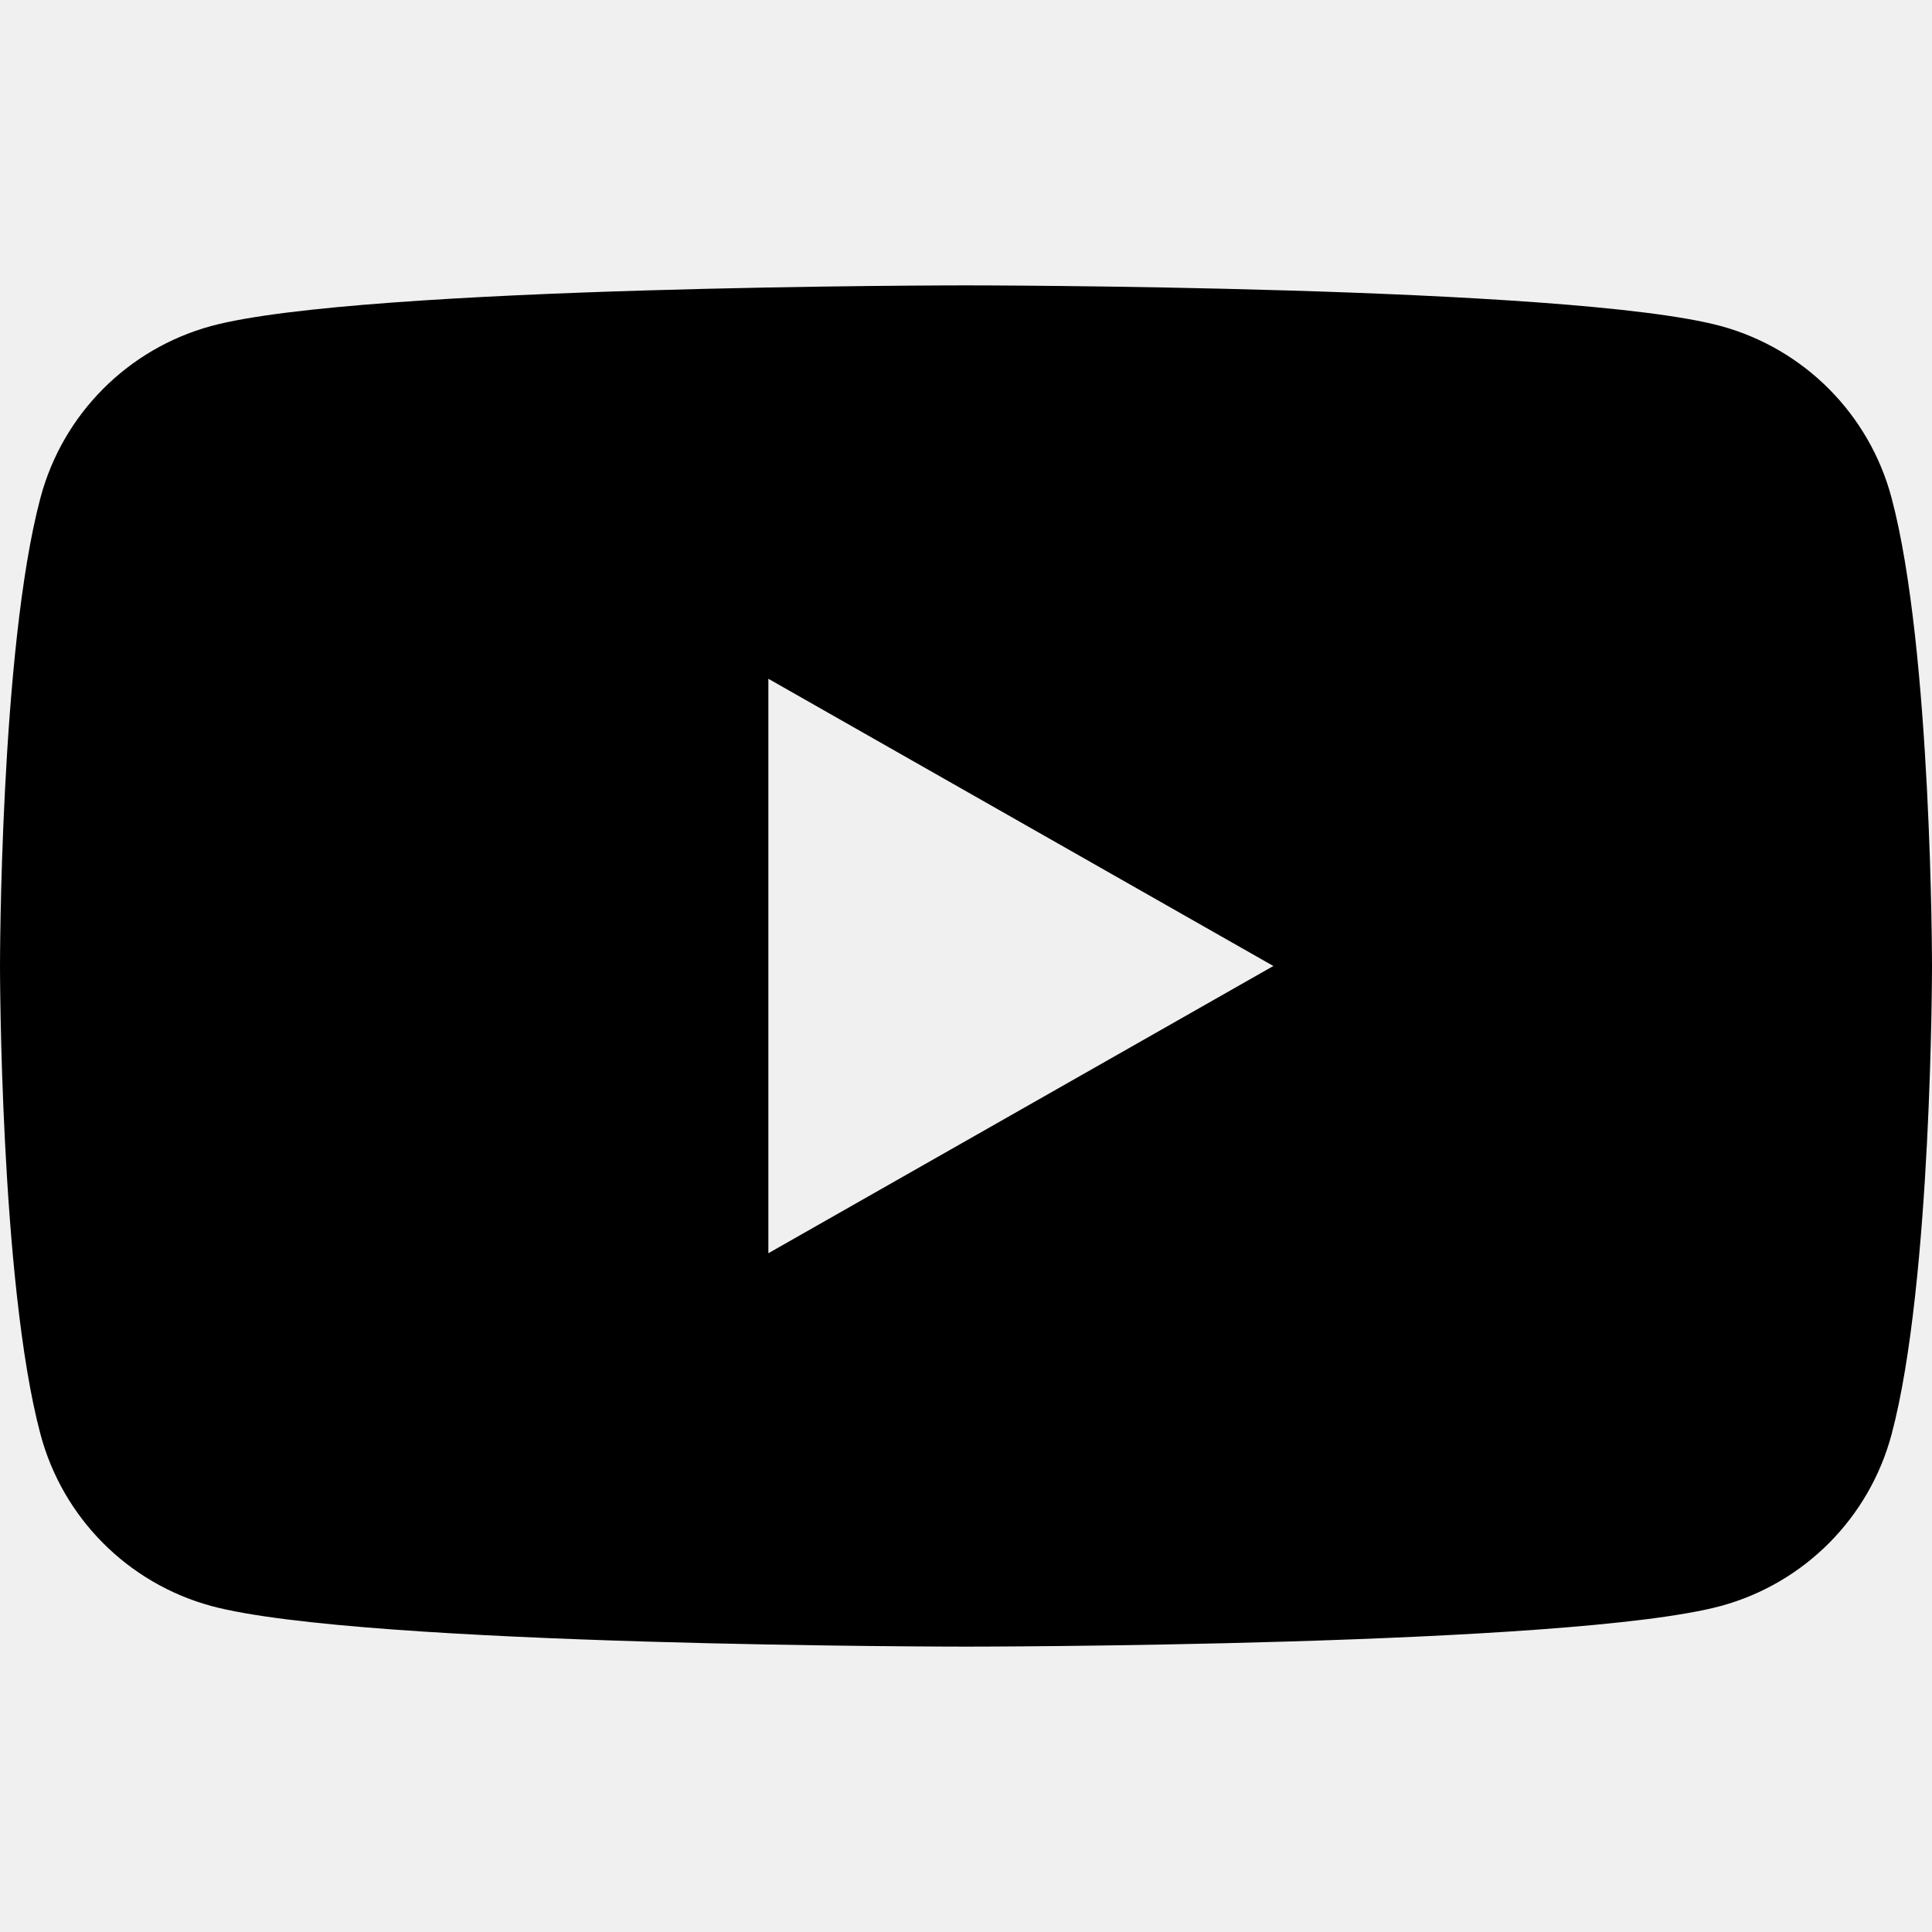
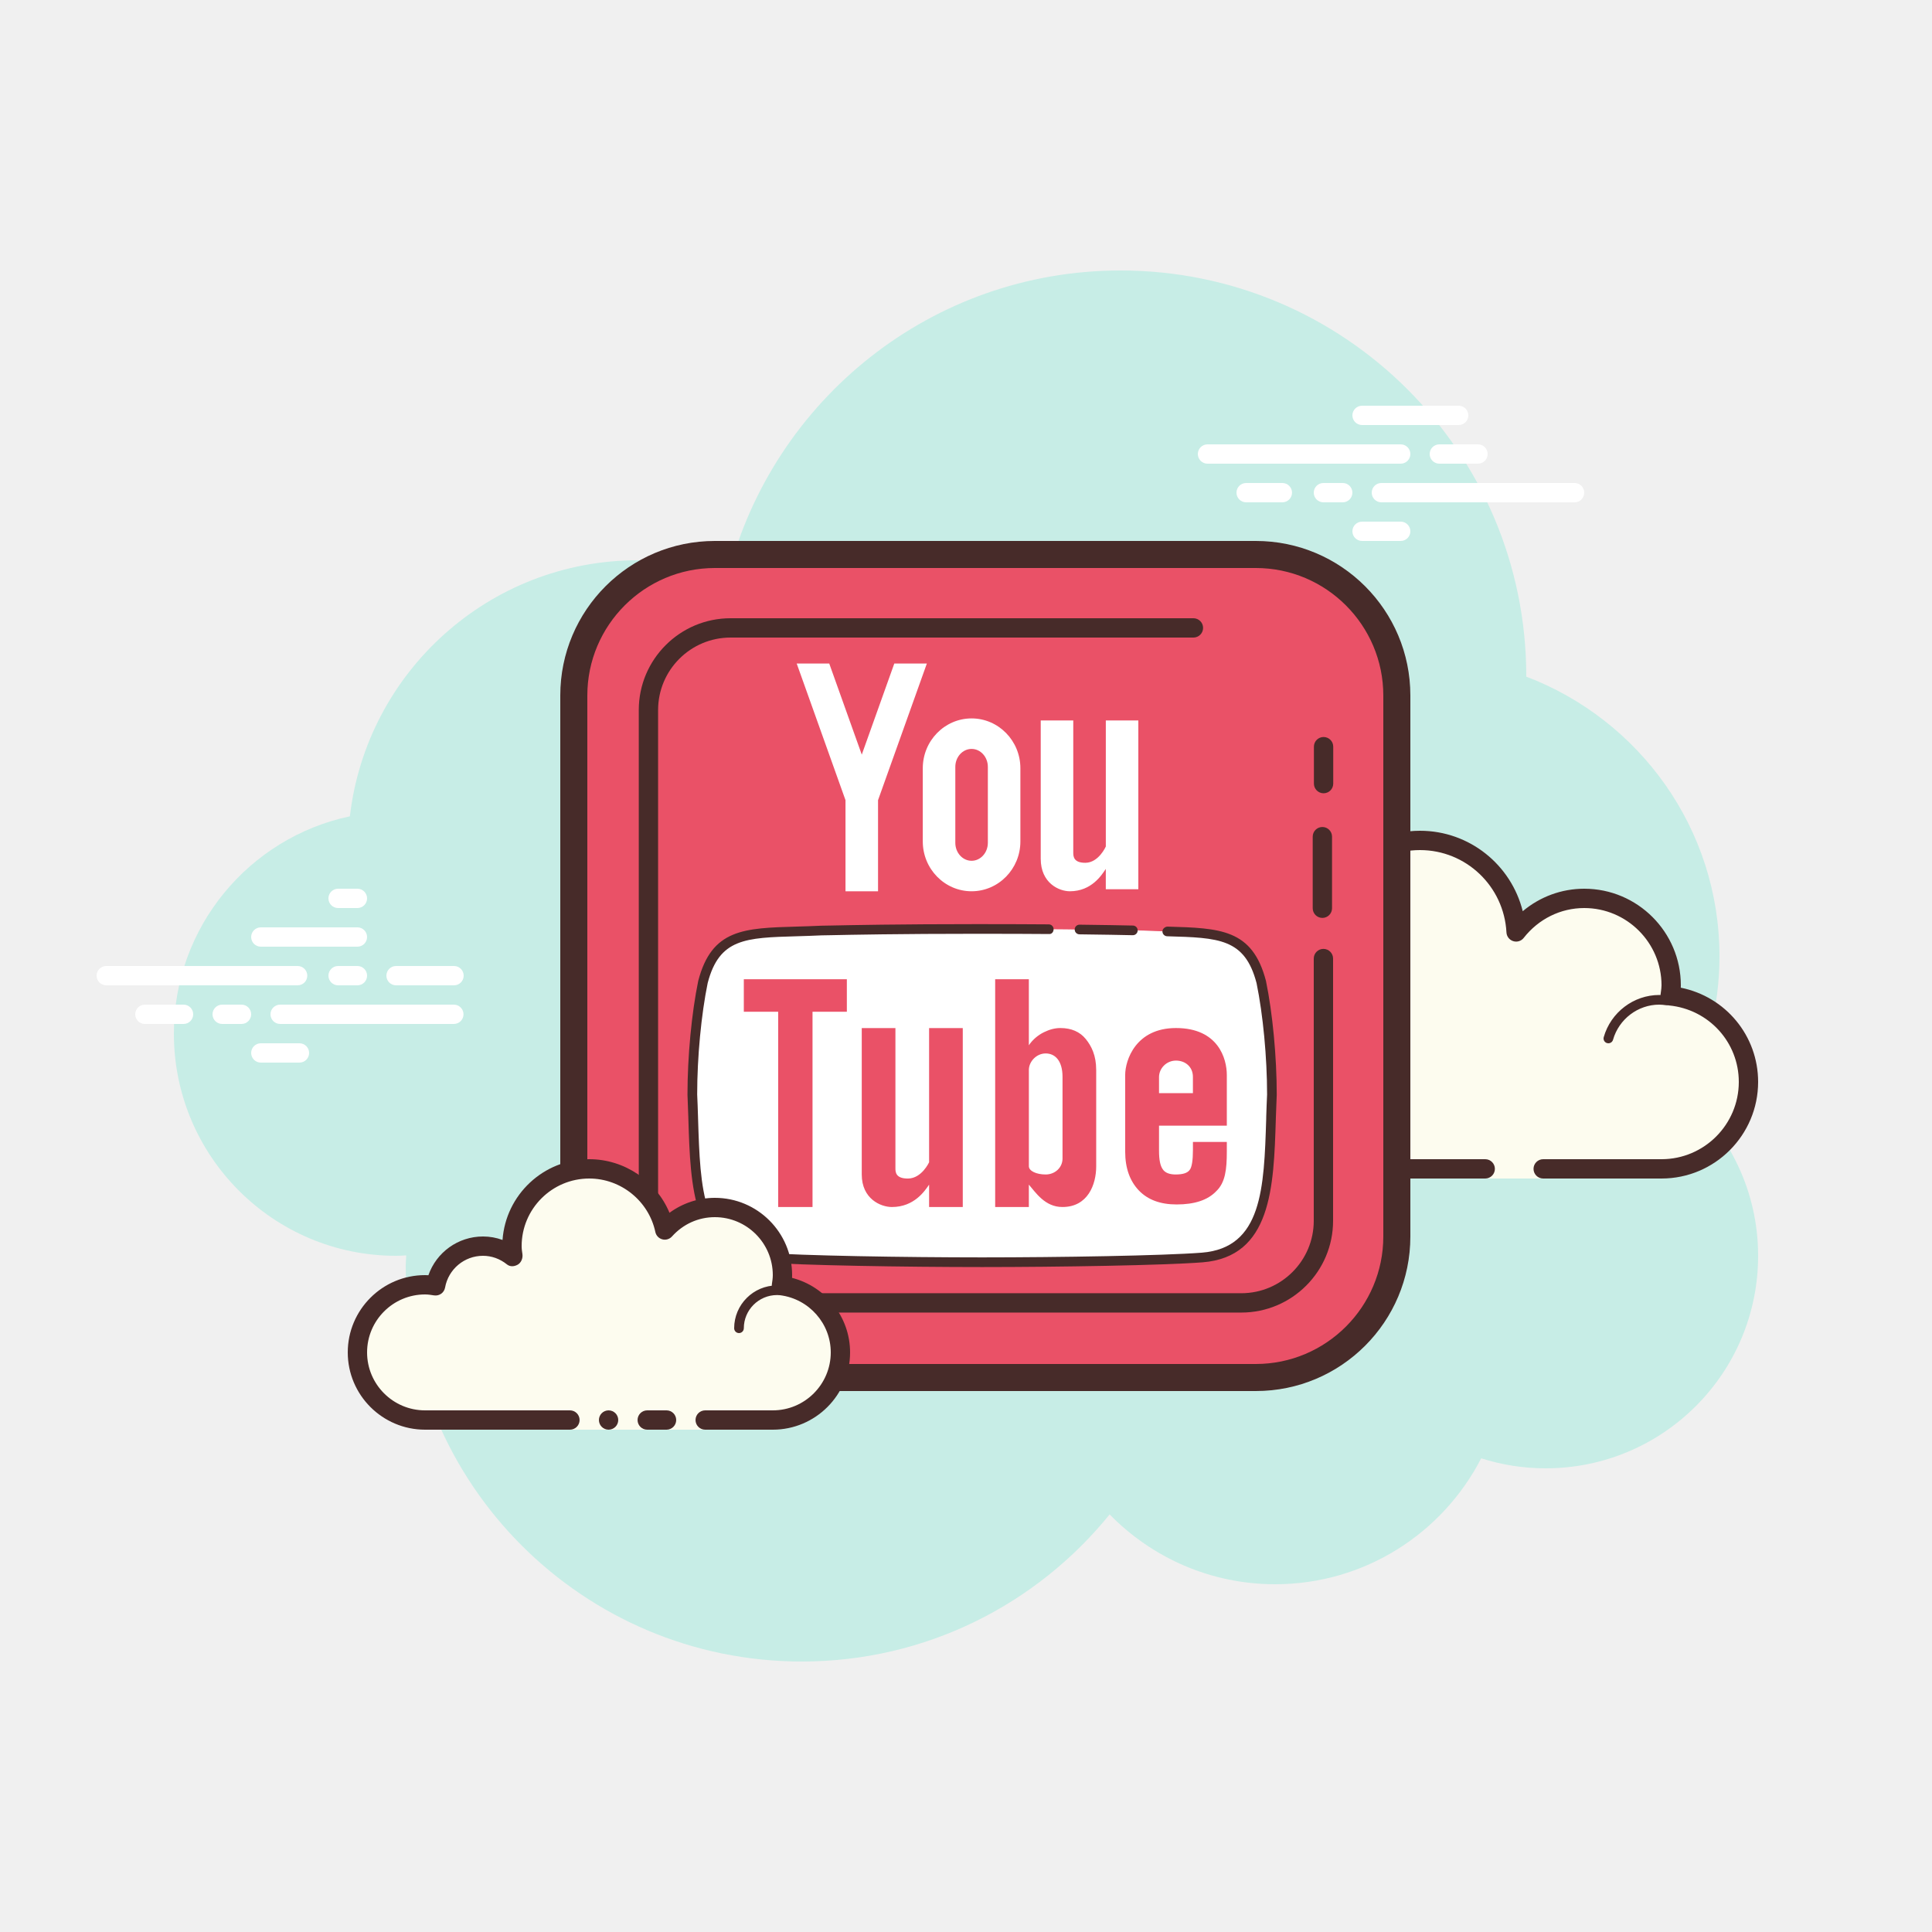
- <svg xmlns="http://www.w3.org/2000/svg" role="img" viewBox="0 0 24 24">
-   <path d="M23.498 6.186a3.016 3.016 0 0 0-2.122-2.136C19.505 3.545 12 3.545 12 3.545s-7.505 0-9.377.505A3.017 3.017 0 0 0 .502 6.186C0 8.07 0 12 0 12s0 3.93.502 5.814a3.016 3.016 0 0 0 2.122 2.136c1.871.505 9.376.505 9.376.505s7.505 0 9.377-.505a3.015 3.015 0 0 0 2.122-2.136C24 15.93 24 12 24 12s0-3.93-.502-5.814zM9.545 15.568V8.432L15.818 12l-6.273 3.568z" />
+ <svg xmlns="http://www.w3.org/2000/svg" viewBox="0 0 100 100" width="100px" height="100px">
+   <path fill="#c7ede6" d="M87.215,56.71C88.35,54.555,89,52.105,89,49.5c0-6.621-4.159-12.257-10.001-14.478 C78.999,35.015,79,35.008,79,35c0-11.598-9.402-21-21-21c-9.784,0-17.981,6.701-20.313,15.757C36.211,29.272,34.638,29,33,29 c-7.692,0-14.023,5.793-14.89,13.252C12.906,43.353,9,47.969,9,53.5C9,59.851,14.149,65,20.5,65c0.177,0,0.352-0.012,0.526-0.022 C21.022,65.153,21,65.324,21,65.5C21,76.822,30.178,86,41.5,86c6.437,0,12.175-2.972,15.934-7.614C59.612,80.611,62.64,82,66,82 c4.65,0,8.674-2.65,10.666-6.518C77.718,75.817,78.837,76,80,76c6.075,0,11-4.925,11-11C91,61.689,89.53,58.727,87.215,56.71z" />
+   <path fill="#fdfcef" d="M79.875,60.5c0,0,3.64,0,6.125,0s4.5-2.015,4.5-4.5c0-2.333-1.782-4.229-4.055-4.455 C86.467,51.364,86.5,51.187,86.5,51c0-2.485-2.015-4.5-4.5-4.5c-1.438,0-2.703,0.686-3.527,1.736 C78.333,45.6,76.171,43.5,73.5,43.5c-2.761,0-5,2.239-5,5c0,0.446,0.077,0.87,0.187,1.282C68.045,49.005,67.086,48.5,66,48.5 c-1.781,0-3.234,1.335-3.455,3.055C62.364,51.533,62.187,51.5,62,51.5c-2.485,0-4.5,2.015-4.5,4.5s2.015,4.5,4.5,4.5s9.5,0,9.5,0 h5.375V61h3V60.5z" />
+   <path fill="#472b29" d="M73.5,43c-3.033,0-5.5,2.467-5.5,5.5c0,0.016,0,0.031,0,0.047C67.398,48.192,66.71,48,66,48 c-1.831,0-3.411,1.261-3.858,3.005C62.095,51.002,62.048,51,62,51c-2.757,0-5,2.243-5,5s2.243,5,5,5h14.875 c0.276,0,0.5-0.224,0.5-0.5s-0.224-0.5-0.5-0.5H62c-2.206,0-4-1.794-4-4s1.794-4,4-4c0.117,0,0.23,0.017,0.343,0.032l0.141,0.019 c0.021,0.003,0.041,0.004,0.062,0.004c0.246,0,0.462-0.185,0.495-0.437C63.232,50.125,64.504,49,66,49 c0.885,0,1.723,0.401,2.301,1.1c0.098,0.118,0.241,0.182,0.386,0.182c0.078,0,0.156-0.018,0.228-0.056 c0.209-0.107,0.314-0.346,0.254-0.573C69.054,49.218,69,48.852,69,48.5c0-2.481,2.019-4.5,4.5-4.5 c2.381,0,4.347,1.872,4.474,4.263c0.011,0.208,0.15,0.387,0.349,0.45c0.05,0.016,0.101,0.024,0.152,0.024 c0.15,0,0.296-0.069,0.392-0.192C79.638,47.563,80.779,47,82,47c2.206,0,4,1.794,4,4c0,0.117-0.017,0.23-0.032,0.343l-0.019,0.141 c-0.016,0.134,0.022,0.268,0.106,0.373c0.084,0.105,0.207,0.172,0.34,0.185C88.451,52.247,90,53.949,90,56c0,2.206-1.794,4-4,4 h-6.125c-0.276,0-0.5,0.224-0.5,0.5s0.224,0.5,0.5,0.5H86c2.757,0,5-2.243,5-5c0-2.397-1.689-4.413-4.003-4.877 C86.999,51.082,87,51.041,87,51c0-2.757-2.243-5-5-5c-1.176,0-2.293,0.416-3.183,1.164C78.219,44.76,76.055,43,73.5,43L73.5,43z" />
+   <path fill="#472b29" d="M72 50c-1.403 0-2.609.999-2.913 2.341C68.72 52.119 68.301 52 67.875 52c-1.202 0-2.198.897-2.353 2.068C65.319 54.022 65.126 54 64.938 54c-1.529 0-2.811 1.2-2.918 2.732C62.01 56.87 62.114 56.99 62.251 57c.006 0 .012 0 .018 0 .13 0 .24-.101.249-.232.089-1.271 1.151-2.268 2.419-2.268.229 0 .47.042.738.127.022.007.045.01.067.01.055 0 .11-.02.156-.054C65.962 54.537 66 54.455 66 54.375c0-1.034.841-1.875 1.875-1.875.447 0 .885.168 1.231.473.047.041.106.063.165.063.032 0 .063-.006.093-.019.088-.035.148-.117.155-.212C69.623 51.512 70.712 50.5 72 50.5c.208 0 .425.034.682.107.023.007.047.01.07.01.109 0 .207-.073.239-.182.038-.133-.039-.271-.172-.309C72.517 50.04 72.256 50 72 50L72 50zM85.883 51.5c-1.326 0-2.508.897-2.874 2.182-.038.133.039.271.172.309C83.205 53.997 83.228 54 83.25 54c.109 0 .209-.072.24-.182C83.795 52.748 84.779 52 85.883 52c.117 0 .23.014.342.029.012.002.023.003.035.003.121 0 .229-.092.246-.217.019-.137-.077-.263-.214-.281C86.158 51.516 86.022 51.5 85.883 51.5L85.883 51.5z" />
+   <path fill="#fff" d="M15.405 51H5.5C5.224 51 5 50.776 5 50.5S5.224 50 5.5 50h9.905c.276 0 .5.224.5.5S15.682 51 15.405 51zM18.5 51h-1c-.276 0-.5-.224-.5-.5s.224-.5.5-.5h1c.276 0 .5.224.5.5S18.777 51 18.5 51zM23.491 53H14.5c-.276 0-.5-.224-.5-.5s.224-.5.5-.5h8.991c.276 0 .5.224.5.5S23.767 53 23.491 53zM12.5 53h-1c-.276 0-.5-.224-.5-.5s.224-.5.5-.5h1c.276 0 .5.224.5.5S12.777 53 12.5 53zM9.5 53h-2C7.224 53 7 52.776 7 52.5S7.224 52 7.5 52h2c.276 0 .5.224.5.5S9.777 53 9.5 53zM15.5 55h-2c-.276 0-.5-.224-.5-.5s.224-.5.5-.5h2c.276 0 .5.224.5.5S15.776 55 15.5 55zM18.5 46c-.177 0-.823 0-1 0-.276 0-.5.224-.5.5 0 .276.224.5.5.5.177 0 .823 0 1 0 .276 0 .5-.224.5-.5C19 46.224 18.776 46 18.5 46zM18.5 48c-.177 0-4.823 0-5 0-.276 0-.5.224-.5.5 0 .276.224.5.5.5.177 0 4.823 0 5 0 .276 0 .5-.224.5-.5C19 48.224 18.776 48 18.5 48zM23.5 50c-.177 0-2.823 0-3 0-.276 0-.5.224-.5.5 0 .276.224.5.5.5.177 0 2.823 0 3 0 .276 0 .5-.224.5-.5C24 50.224 23.776 50 23.5 50z" />
+   <g>
+     <path fill="#fff" d="M72.5 24h-10c-.276 0-.5-.224-.5-.5s.224-.5.5-.5h10c.276 0 .5.224.5.5S72.776 24 72.5 24zM76.5 24h-2c-.276 0-.5-.224-.5-.5s.224-.5.5-.5h2c.276 0 .5.224.5.5S76.776 24 76.5 24zM81.5 26h-10c-.276 0-.5-.224-.5-.5s.224-.5.5-.5h10c.276 0 .5.224.5.5S81.777 26 81.5 26zM69.5 26h-1c-.276 0-.5-.224-.5-.5s.224-.5.5-.5h1c.276 0 .5.224.5.5S69.776 26 69.5 26zM66.375 26H64.5c-.276 0-.5-.224-.5-.5s.224-.5.5-.5h1.875c.276 0 .5.224.5.5S66.651 26 66.375 26zM75.5 22h-5c-.276 0-.5-.224-.5-.5s.224-.5.5-.5h5c.276 0 .5.224.5.5S75.777 22 75.5 22zM72.5 28h-2c-.276 0-.5-.224-.5-.5s.224-.5.5-.5h2c.276 0 .5.224.5.5S72.776 28 72.5 28z" />
+   </g>
+   <g>
+     <path fill="#ea5167" d="M37,71.3c-4.025,0-7.3-3.274-7.3-7.3V36c0-4.025,3.274-7.3,7.3-7.3h28c4.025,0,7.3,3.274,7.3,7.3 v28c0,4.025-3.274,7.3-7.3,7.3H37z" />
+     <path fill="#472b29" d="M65,29.4c3.639,0,6.6,2.961,6.6,6.6v28c0,3.639-2.961,6.6-6.6,6.6H37c-3.639,0-6.6-2.961-6.6-6.6 V36c0-3.639,2.961-6.6,6.6-6.6H65 M65,28H37c-4.418,0-8,3.582-8,8v28c0,4.418,3.582,8,8,8h28c4.418,0,8-3.582,8-8V36 C73,31.582,69.418,28,65,28L65,28z" />
+   </g>
+   <g>
+     <path fill="#472b29" d="M68.446,47.511c-0.276,0-0.5-0.224-0.5-0.5v-3.706c0-0.276,0.224-0.5,0.5-0.5s0.5,0.224,0.5,0.5 v3.706C68.946,47.287,68.722,47.511,68.446,47.511z" />
+   </g>
+   <g>
+     <path fill="#472b29" d="M68.508,41.06c-0.276,0-0.5-0.224-0.5-0.5v-1.913c0-0.276,0.224-0.5,0.5-0.5s0.5,0.224,0.5,0.5 v1.913C69.008,40.836,68.785,41.06,68.508,41.06z" />
+   </g>
+   <g>
+     <path fill="#472b29" d="M64.251,67.938H37.812c-2.619,0-4.749-2.131-4.749-4.749V36.749c0-2.618,2.13-4.749,4.749-4.749 h23.96c0.276,0,0.5,0.224,0.5,0.5s-0.224,0.5-0.5,0.5h-23.96c-2.067,0-3.749,1.682-3.749,3.749v26.439 c0,2.067,1.682,3.749,3.749,3.749h26.439c2.067,0,3.749-1.682,3.749-3.749V49.614c0-0.276,0.224-0.5,0.5-0.5s0.5,0.224,0.5,0.5 v13.574C69,65.807,66.87,67.938,64.251,67.938z" />
+   </g>
+   <g>
+     <path fill="#fff" d="M58.636,48.156c0.279,0.006,0.455,0.009,0.531,0.009c0.418,0.021,0.845,0.034,1.251,0.045 c2.715,0.077,4.212,0.12,4.866,2.624c0.336,1.637,0.549,3.879,0.549,5.83c-0.02,0.407-0.034,0.842-0.048,1.28 c-0.111,3.536-0.216,6.877-3.562,7.143c-2.046,0.159-7.395,0.245-11.391,0.246l0,0c-3.995-0.001-9.344-0.087-11.391-0.245 c-3.344-0.266-3.45-3.607-3.561-7.143c-0.015-0.438-0.027-0.872-0.048-1.298c0-1.934,0.212-4.175,0.553-5.832 c0.65-2.486,2.145-2.528,4.862-2.605c0.406-0.011,0.833-0.024,1.275-0.046c0.004,0,0.248-0.003,0.506-0.008 c1.065-0.022,3.557-0.073,7.711-0.073c0,0,0.161,0.001,0.192,0.001c1.085,0,2.054,0.003,2.912,0.009 c0.482,0.003,0.93,0.007,1.344,0.011" />
+   </g>
+   <g>
+     <path fill="#fff" d="M46.289 34.343L44.605 39.059 42.921 34.343 41.237 34.343 43.763 41.417 43.763 46.132 45.447 46.132 45.447 41.417 47.974 34.343zM57.237 37.29v6.526c0 0-.368.835-1.053.842-.616.006-.632-.333-.632-.526V37.29h-1.684v7.158c0 1.263.947 1.684 1.508 1.684 1.123 0 1.65-.842 1.86-1.158v1.053h1.684V37.29H57.237zM50.289 46.132c-1.393 0-2.526-1.157-2.526-2.579v-3.789c0-1.421 1.133-2.579 2.526-2.579s2.526 1.157 2.526 2.579v3.789C52.816 44.975 51.682 46.132 50.289 46.132zM50.289 38.764c-.465 0-.842.417-.842.93v3.93c0 .513.377.93.842.93.465 0 .842-.417.842-.93v-3.93C51.132 39.181 50.754 38.764 50.289 38.764z" />
+   </g>
+   <g>
+     <path fill="#ea5167" d="M49.833 62.475h-1.743v-1.158c-.218.316-.762 1.157-1.925 1.158-.58 0-1.561-.421-1.561-1.684v-7.579h1.743v7.263c0 .194.016.532.654.526.708-.007 1.089-.842 1.089-.842v-6.947h1.743V62.475zM43.833 52.369L42.056 52.369 42.056 62.475 40.278 62.475 40.278 52.369 38.5 52.369 38.5 50.685 43.833 50.685zM56.738 55.367c0-.727-.238-1.219-.542-1.591-.301-.371-.746-.565-1.311-.565-.283 0-.566.076-.848.215-.283.136-.584.375-.784.678v-3.419H51.51v11.789h1.743v-1.158c.336.38.827 1.167 1.743 1.158 1.307 0 1.743-1.158 1.743-2.105V55.367zM54.996 59.968c0 .465-.39.823-.871.823-.481 0-.864-.179-.871-.421v-5.002c.008-.424.39-.842.871-.842.481 0 .871.37.871 1.213V59.968zM63.5 58.264V55.64c0-.84-.439-2.429-2.632-2.429-2.083 0-2.629 1.667-2.629 2.429v3.965c0 .861.244 1.527.709 2.014.469.488 1.119.723 1.954.723.911 0 1.605-.217 2.051-.686.47-.449.547-1.13.547-2.051v-.499h-1.754v.421c0 .508-.052.898-.175 1.037-.121.155-.346.223-.703.227-.322.003-.567-.083-.688-.276-.124-.176-.189-.479-.189-.948v-1.302H63.5zM59.991 55.738c.008-.452.393-.842.877-.842.484 0 .877.324.877.842v.842h-1.754V55.738z" />
+   </g>
+   <g>
+     <path fill="#472b29" d="M58.636,48.406c-0.001,0-0.003,0-0.005,0l-0.068-0.001c-0.545-0.012-1.43-0.029-2.69-0.044 c-0.138-0.002-0.249-0.115-0.247-0.253c0.001-0.137,0.113-0.247,0.25-0.247c0.001,0,0.002,0,0.003,0 c1.262,0.015,2.148,0.032,2.694,0.044l0.068,0.001c0.138,0.003,0.248,0.117,0.245,0.255C58.883,48.298,58.772,48.406,58.636,48.406 z" />
+   </g>
+   <g>
+     <path fill="#472b29" d="M50.833,65.583c-3.999-0.001-9.356-0.087-11.41-0.245c-3.569-0.284-3.683-3.894-3.792-7.385 l-0.004-0.136c-0.012-0.39-0.025-0.777-0.043-1.157c0-1.971,0.213-4.225,0.558-5.895c0.7-2.68,2.356-2.727,5.099-2.805 c0.405-0.012,0.83-0.024,1.271-0.046l0.514-0.009c0.95-0.02,3.473-0.073,7.716-0.073l0.192,0.001c1.273,0,2.388,0.005,3.352,0.012 c0.138,0.001,0.249,0.113,0.248,0.252c-0.001,0.138-0.093,0.266-0.252,0.248c-0.963-0.007-2.076-0.012-3.348-0.012l-0.193-0.001 c-4.236,0-6.755,0.053-7.704,0.073c-0.261,0.005-0.508,0.009-0.512,0.009c-0.432,0.021-0.86,0.034-1.268,0.046 c-2.679,0.076-4.024,0.114-4.627,2.419c-0.334,1.626-0.544,3.842-0.544,5.769c0.018,0.37,0.031,0.76,0.043,1.153l0.004,0.136 c0.112,3.57,0.208,6.653,3.331,6.902c2.04,0.156,7.381,0.242,11.371,0.243c3.993-0.001,9.335-0.087,11.372-0.244 c3.122-0.249,3.219-3.332,3.331-6.901L65.54,57.8c0.013-0.394,0.026-0.781,0.044-1.147c0-1.919-0.209-4.134-0.545-5.767 c-0.604-2.311-1.949-2.349-4.628-2.425c-0.138-0.004-0.247-0.119-0.243-0.257s0.132-0.233,0.257-0.243 c2.743,0.078,4.399,0.125,5.101,2.811c0.345,1.677,0.558,3.93,0.558,5.894c-0.018,0.376-0.031,0.761-0.044,1.151l-0.004,0.138 c-0.109,3.489-0.223,7.099-3.792,7.383C60.194,65.495,54.835,65.582,50.833,65.583z" />
+   </g>
+   <g>
+     <path fill="#fdfcef" d="M36.5,73.5c0,0,1.567,0,3.5,0s3.5-1.567,3.5-3.5c0-1.781-1.335-3.234-3.055-3.455 C40.473,66.366,40.5,66.187,40.5,66c0-1.933-1.567-3.5-3.5-3.5c-1.032,0-1.95,0.455-2.59,1.165 c-0.384-1.808-1.987-3.165-3.91-3.165c-2.209,0-4,1.791-4,4c0,0.191,0.03,0.374,0.056,0.558C26.128,64.714,25.592,64.5,25,64.5 c-1.228,0-2.245,0.887-2.455,2.055C22.366,66.527,22.187,66.5,22,66.5c-1.933,0-3.5,1.567-3.5,3.5s1.567,3.5,3.5,3.5s7.5,0,7.5,0 V74h7V73.5z" />
+     <path fill="#472b29" d="M38.25 69C38.112 69 38 68.888 38 68.75c0-1.223.995-2.218 2.218-2.218.034.009.737-.001 1.244.136.133.036.212.173.176.306-.036.134-.173.213-.306.176-.444-.12-1.1-.12-1.113-.118-.948 0-1.719.771-1.719 1.718C38.5 68.888 38.388 69 38.25 69zM31.5 73A.5.5 0 1 0 31.5 74 .5.5 0 1 0 31.5 73z" />
+     <path fill="#472b29" d="M40,74h-3.5c-0.276,0-0.5-0.224-0.5-0.5s0.224-0.5,0.5-0.5H40c1.654,0,3-1.346,3-3 c0-1.496-1.125-2.768-2.618-2.959c-0.134-0.018-0.255-0.088-0.336-0.196s-0.115-0.244-0.094-0.377C39.975,66.314,40,66.16,40,66 c0-1.654-1.346-3-3-3c-0.85,0-1.638,0.355-2.219,1c-0.125,0.139-0.321,0.198-0.5,0.148c-0.182-0.049-0.321-0.195-0.36-0.379 C33.58,62.165,32.141,61,30.5,61c-1.93,0-3.5,1.57-3.5,3.5c0,0.143,0.021,0.28,0.041,0.418c0.029,0.203-0.063,0.438-0.242,0.54 c-0.179,0.102-0.396,0.118-0.556-0.01C25.878,65.155,25.449,65,25,65c-0.966,0-1.792,0.691-1.963,1.644 c-0.048,0.267-0.296,0.446-0.569,0.405C22.314,67.025,22.16,67,22,67c-1.654,0-3,1.346-3,3s1.346,3,3,3h7.5 c0.276,0,0.5,0.224,0.5,0.5S29.776,74,29.5,74H22c-2.206,0-4-1.794-4-4s1.794-4,4-4c0.059,0,0.116,0.002,0.174,0.006 C22.588,64.82,23.711,64,25,64c0.349,0,0.689,0.061,1.011,0.18C26.176,61.847,28.126,60,30.5,60c1.831,0,3.466,1.127,4.153,2.774 C35.333,62.276,36.155,62,37,62c2.206,0,4,1.794,4,4c0,0.048-0.001,0.095-0.004,0.142C42.739,66.59,44,68.169,44,70 C44,72.206,42.206,74,40,74z" />
+     <path fill="#472b29" d="M34.5,73c-0.159,0-0.841,0-1,0c-0.276,0-0.5,0.224-0.5,0.5c0,0.276,0.224,0.5,0.5,0.5 c0.159,0,0.841,0,1,0c0.276,0,0.5-0.224,0.5-0.5C35,73.224,34.776,73,34.5,73z" />
+   </g>
</svg>
